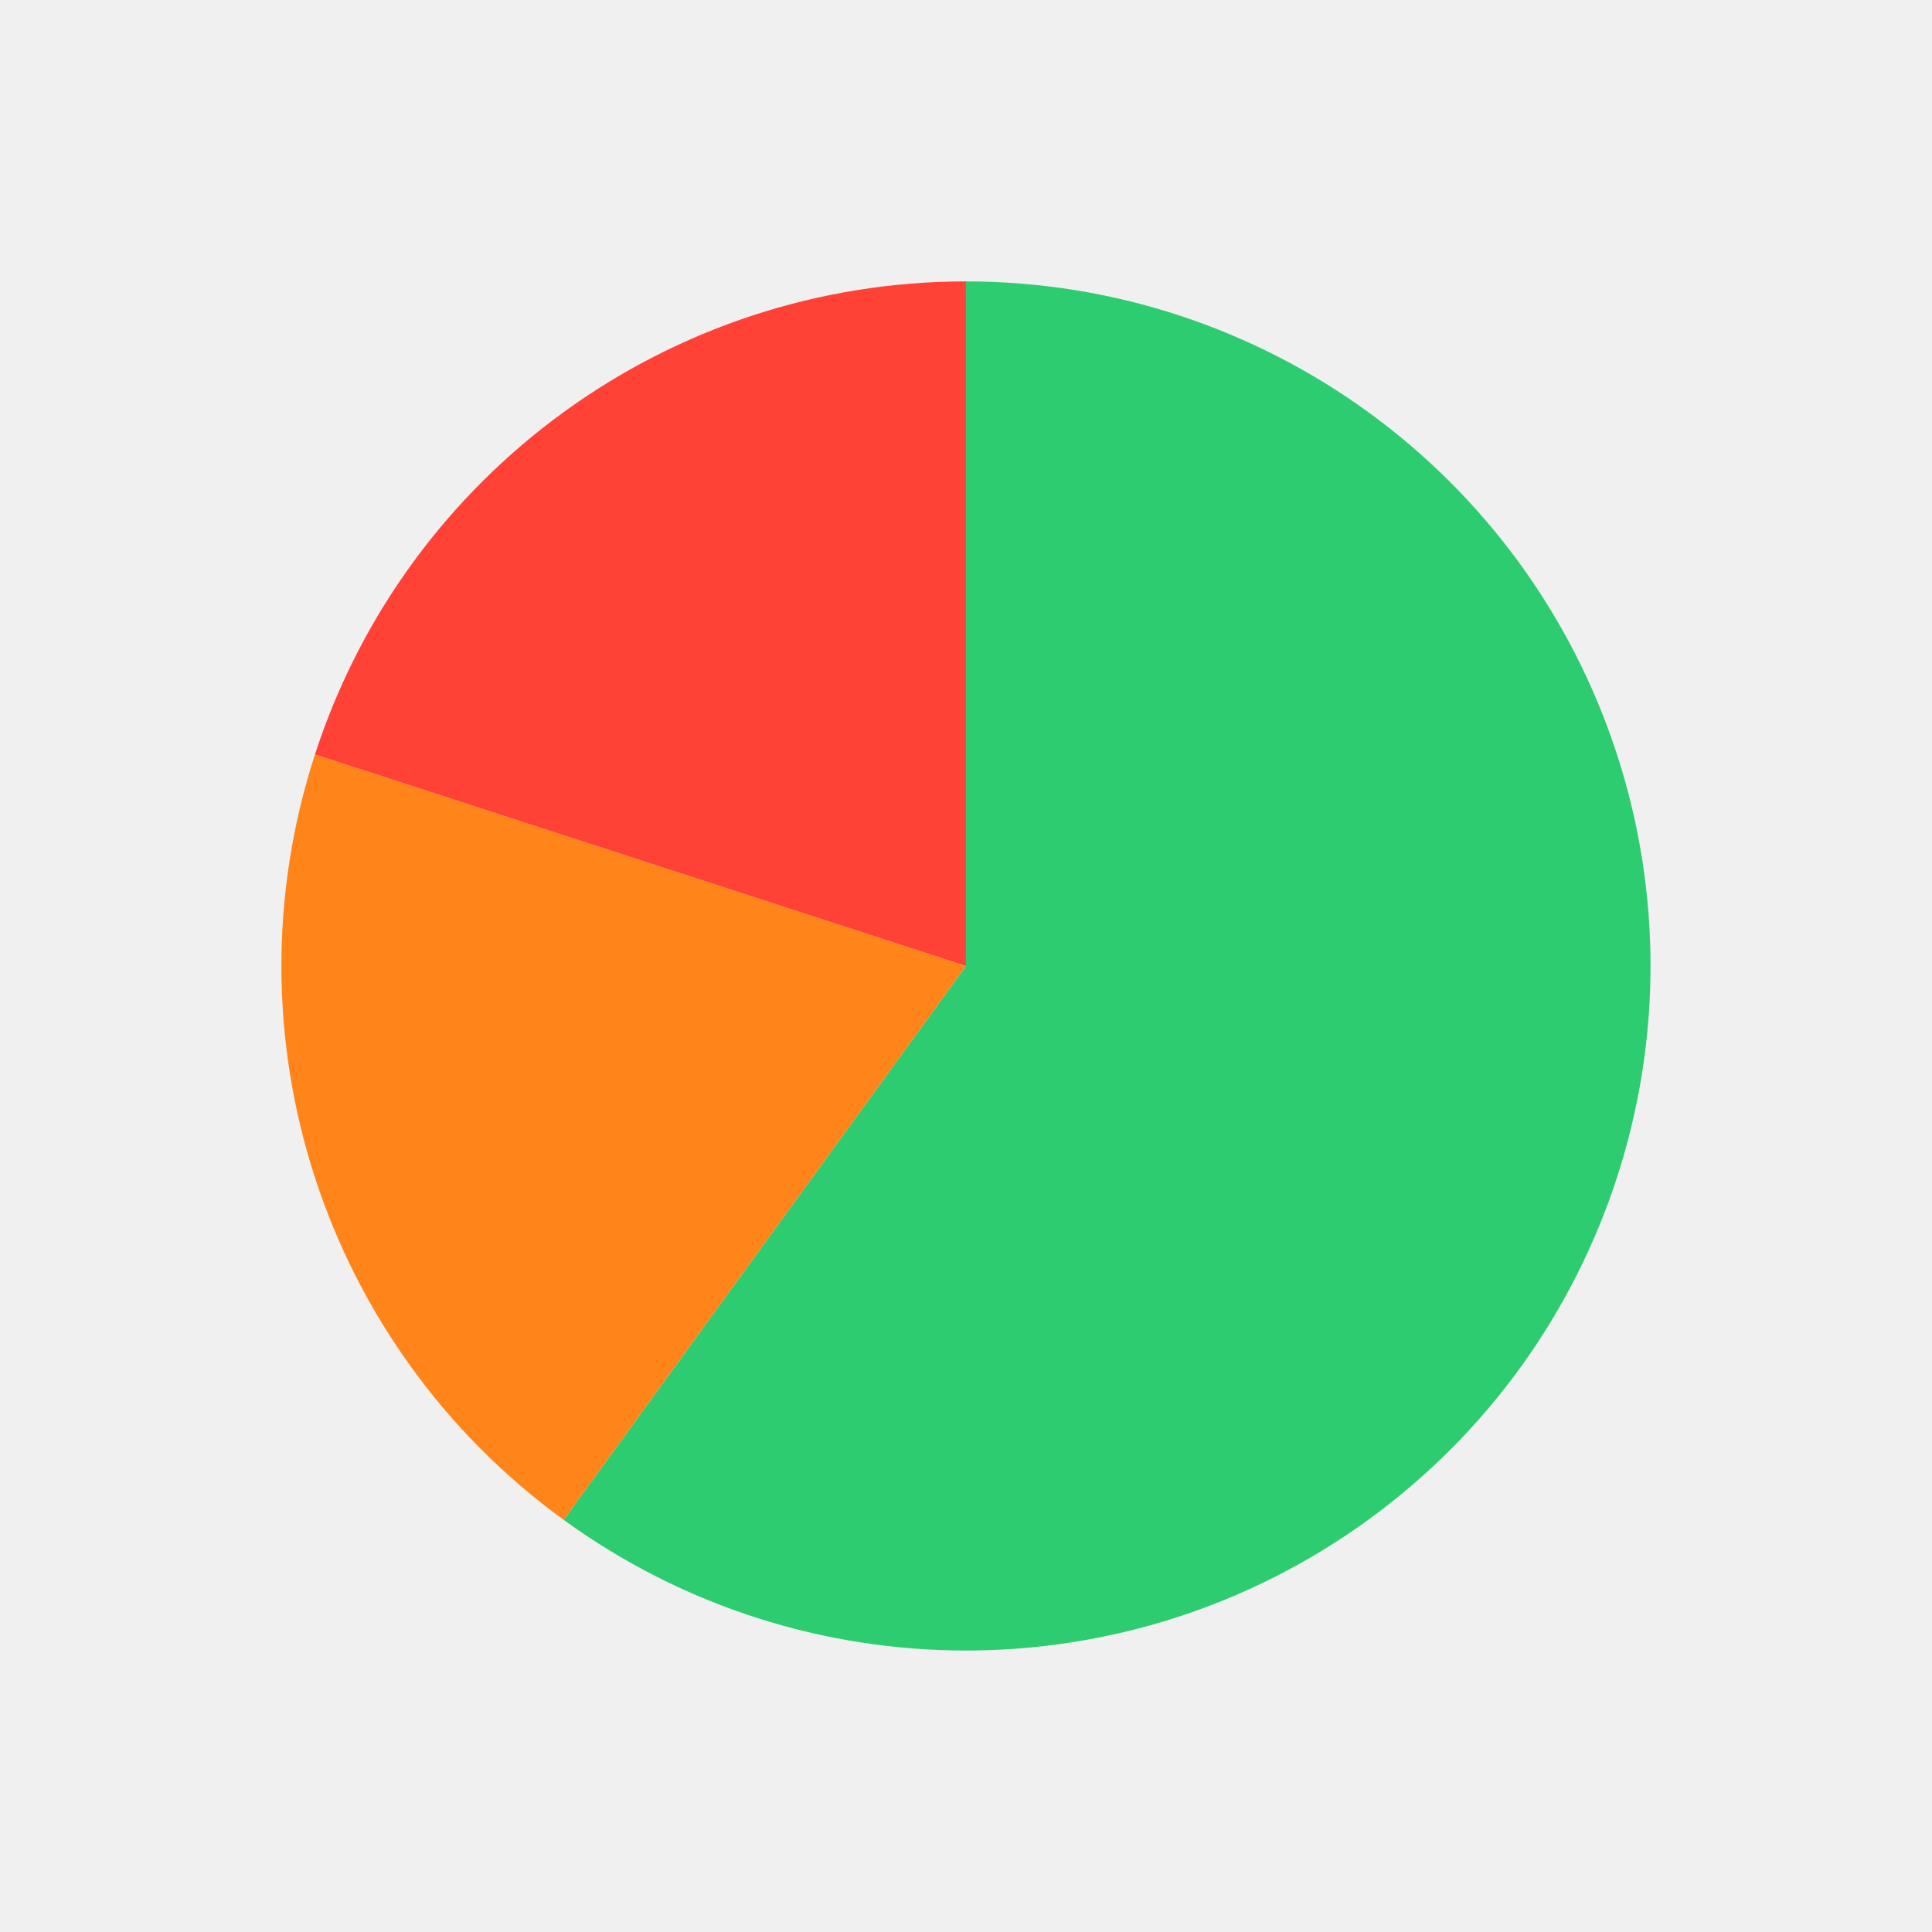
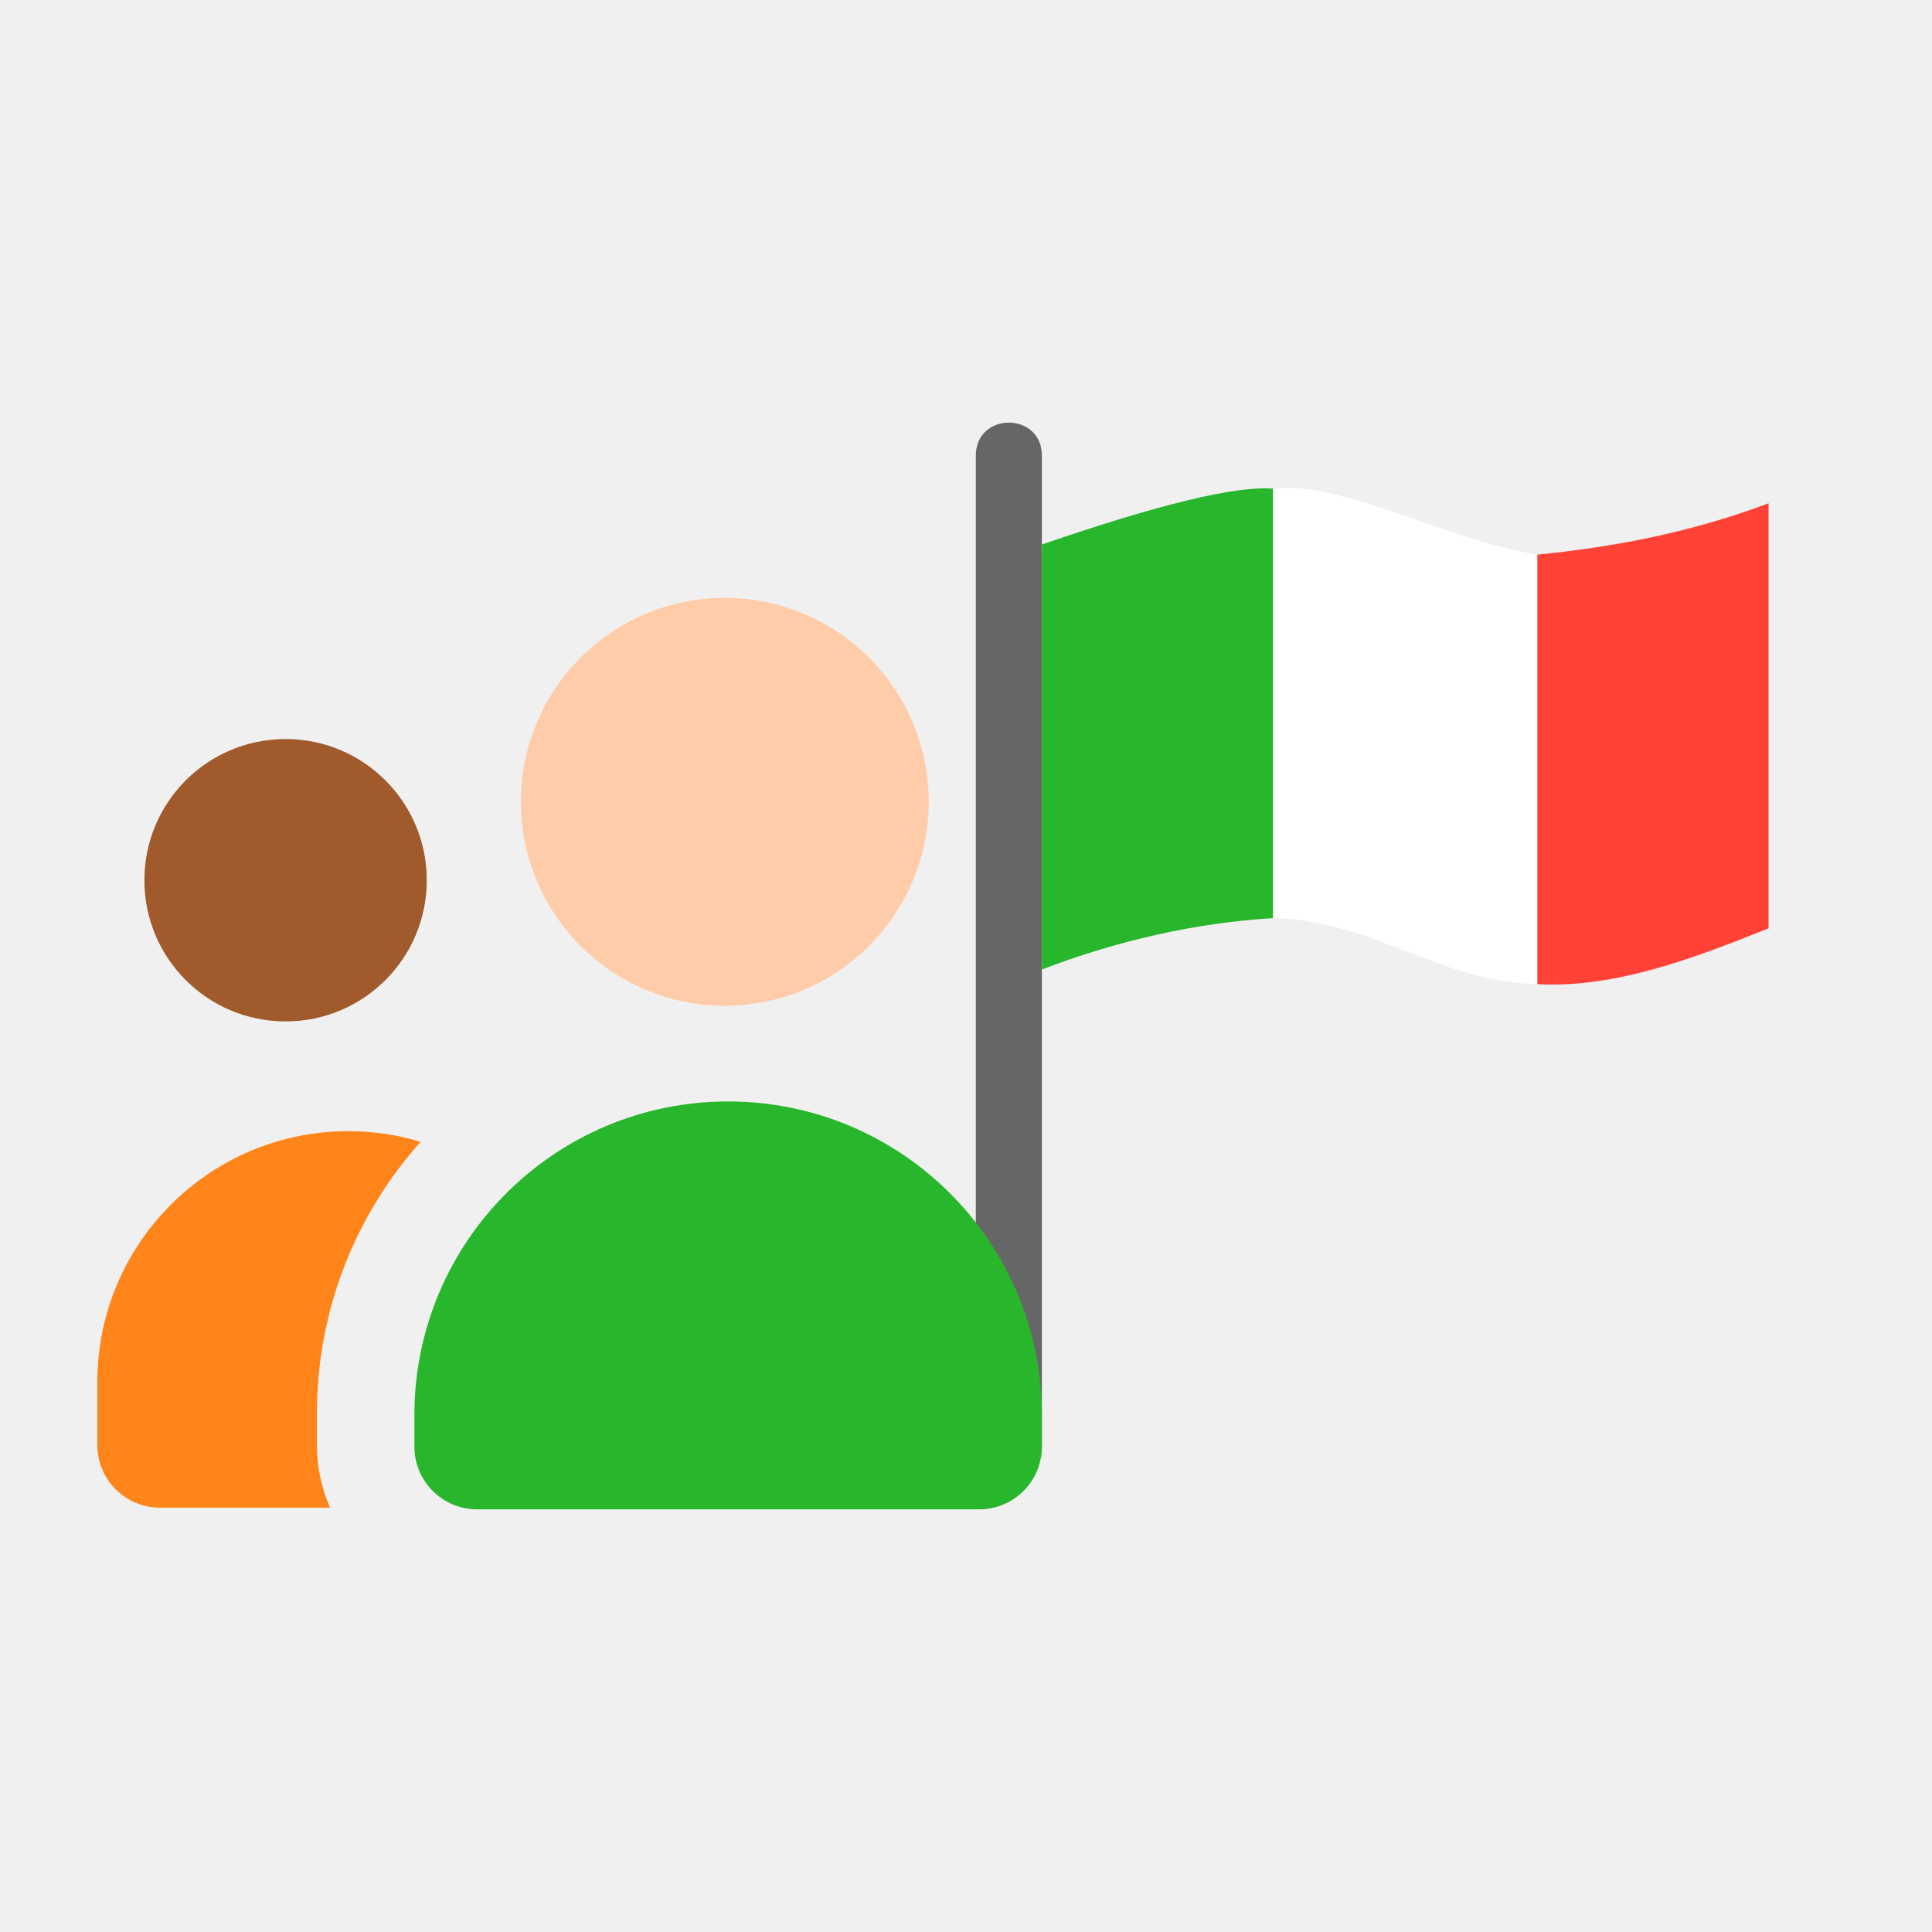
- <svg xmlns="http://www.w3.org/2000/svg" width="128" height="128" viewBox="0 0 33.867 33.867" version="1.1" id="svg1">
-   <path d="M 16.933,16.933 L 16.933,4.933 A 12,12 0 1 1 9.88,26.642 Z" fill="#2ecc71" />
-   <path d="M 16.933,16.933 L 9.88,26.642 A 12,12 0 0 1 5.521,13.225 Z" fill="#ff851b" />
-   <path d="M 16.933,16.933 L 5.521,13.225 A 12,12 0 0 1 16.933,4.933 Z" fill="#ff4136" />
+ <svg xmlns="http://www.w3.org/2000/svg" width="128" height="128" viewBox="0 0 33.867 33.867" version="1.1" id="svg1" xml:space="preserve">
+   <defs id="defs1" />
+   <g id="layer1">
+     <g style="fill:#666666;fill-opacity:1" id="g1" transform="matrix(1.158068,0,0,1.158068,14.78933,7.408333)">
+       <path d="M 3,9.342 V 15.5 c 0,0.667 -1,0.667 -1,0 v -15 c 0,-0.667 1,-0.667 1,0" id="path1" style="fill:#666666;fill-opacity:1" />
+     </g>
+     <path style="fill:#28b62c;fill-opacity:1;stroke-width:2.677;stroke-linecap:round;stroke-linejoin:round;paint-order:stroke markers fill" d="m 18.264,9.545 v 7.45 c 1.347,-0.516 2.698,-0.816 4.053,-0.901 V 8.566 c -0.648,-0.054 -1.999,0.272 -4.053,0.979 z" id="path10" />
+     <path style="fill:#ffffff;fill-opacity:1;stroke-width:2.677;stroke-linecap:round;stroke-linejoin:round;paint-order:stroke markers fill" d="m 22.317,8.566 v 7.527 c 1.769,0.047 2.916,1.123 4.632,1.158 V 9.723 C 25.354,9.462 23.45,8.404 22.317,8.566 Z" id="path11" />
+     <path style="fill:#ff4136;fill-opacity:1;stroke-width:2.677;stroke-linecap:round;stroke-linejoin:round;paint-order:stroke markers fill" d="m 26.949,9.723 v 7.529 c 1.357,0.075 2.763,-0.46 4.053,-0.979 V 8.823 C 29.572,9.358 28.239,9.592 26.949,9.723 Z" id="path12" />
+     <path d="m 12.706,10.48 c 1.973,0 3.575,1.602 3.575,3.575 0,1.973 -1.602,3.575 -3.575,3.575 -1.973,0 -3.575,-1.602 -3.575,-3.575 0,-1.973 1.602,-3.575 3.575,-3.575 z" id="path2" style="fill:#ffccaa;stroke-width:0.034" />
+     <path d="m 5.006,12.955 c 1.368,0 2.475,1.107 2.475,2.475 0,1.368 -1.107,2.475 -2.475,2.475 -1.368,0 -2.475,-1.107 -2.475,-2.475 0,-1.368 1.107,-2.475 2.475,-2.475 z" id="path7" style="fill:#a05a2c;stroke-width:0.034" />
+     <path d="m 1.706,24.229 c 0,-2.43 1.97,-4.4 4.4,-4.4 0.44,0 0.866,0.065 1.268,0.186 -1.131,1.265 -1.818,2.935 -1.818,4.764 v 0.55 c 0,0.392 0.082,0.763 0.23,1.1 H 2.806 c -0.608,0 -1.1,-0.492 -1.1,-1.1 z" id="path8" style="fill:#ff851b;fill-opacity:1;stroke-width:0.034" />
+     <path d="m 7.264,24.808 c 0,-3.039 2.461,-5.5 5.5,-5.5 3.039,0 5.5,2.461 5.5,5.5 v 0.55 c 0,0.608 -0.492,1.1 -1.1,1.1 H 8.364 c -0.608,0 -1.1,-0.492 -1.1,-1.1 z" id="path9" style="fill:#28b62c;fill-opacity:1;stroke-width:0.034" />
+   </g>
</svg>
